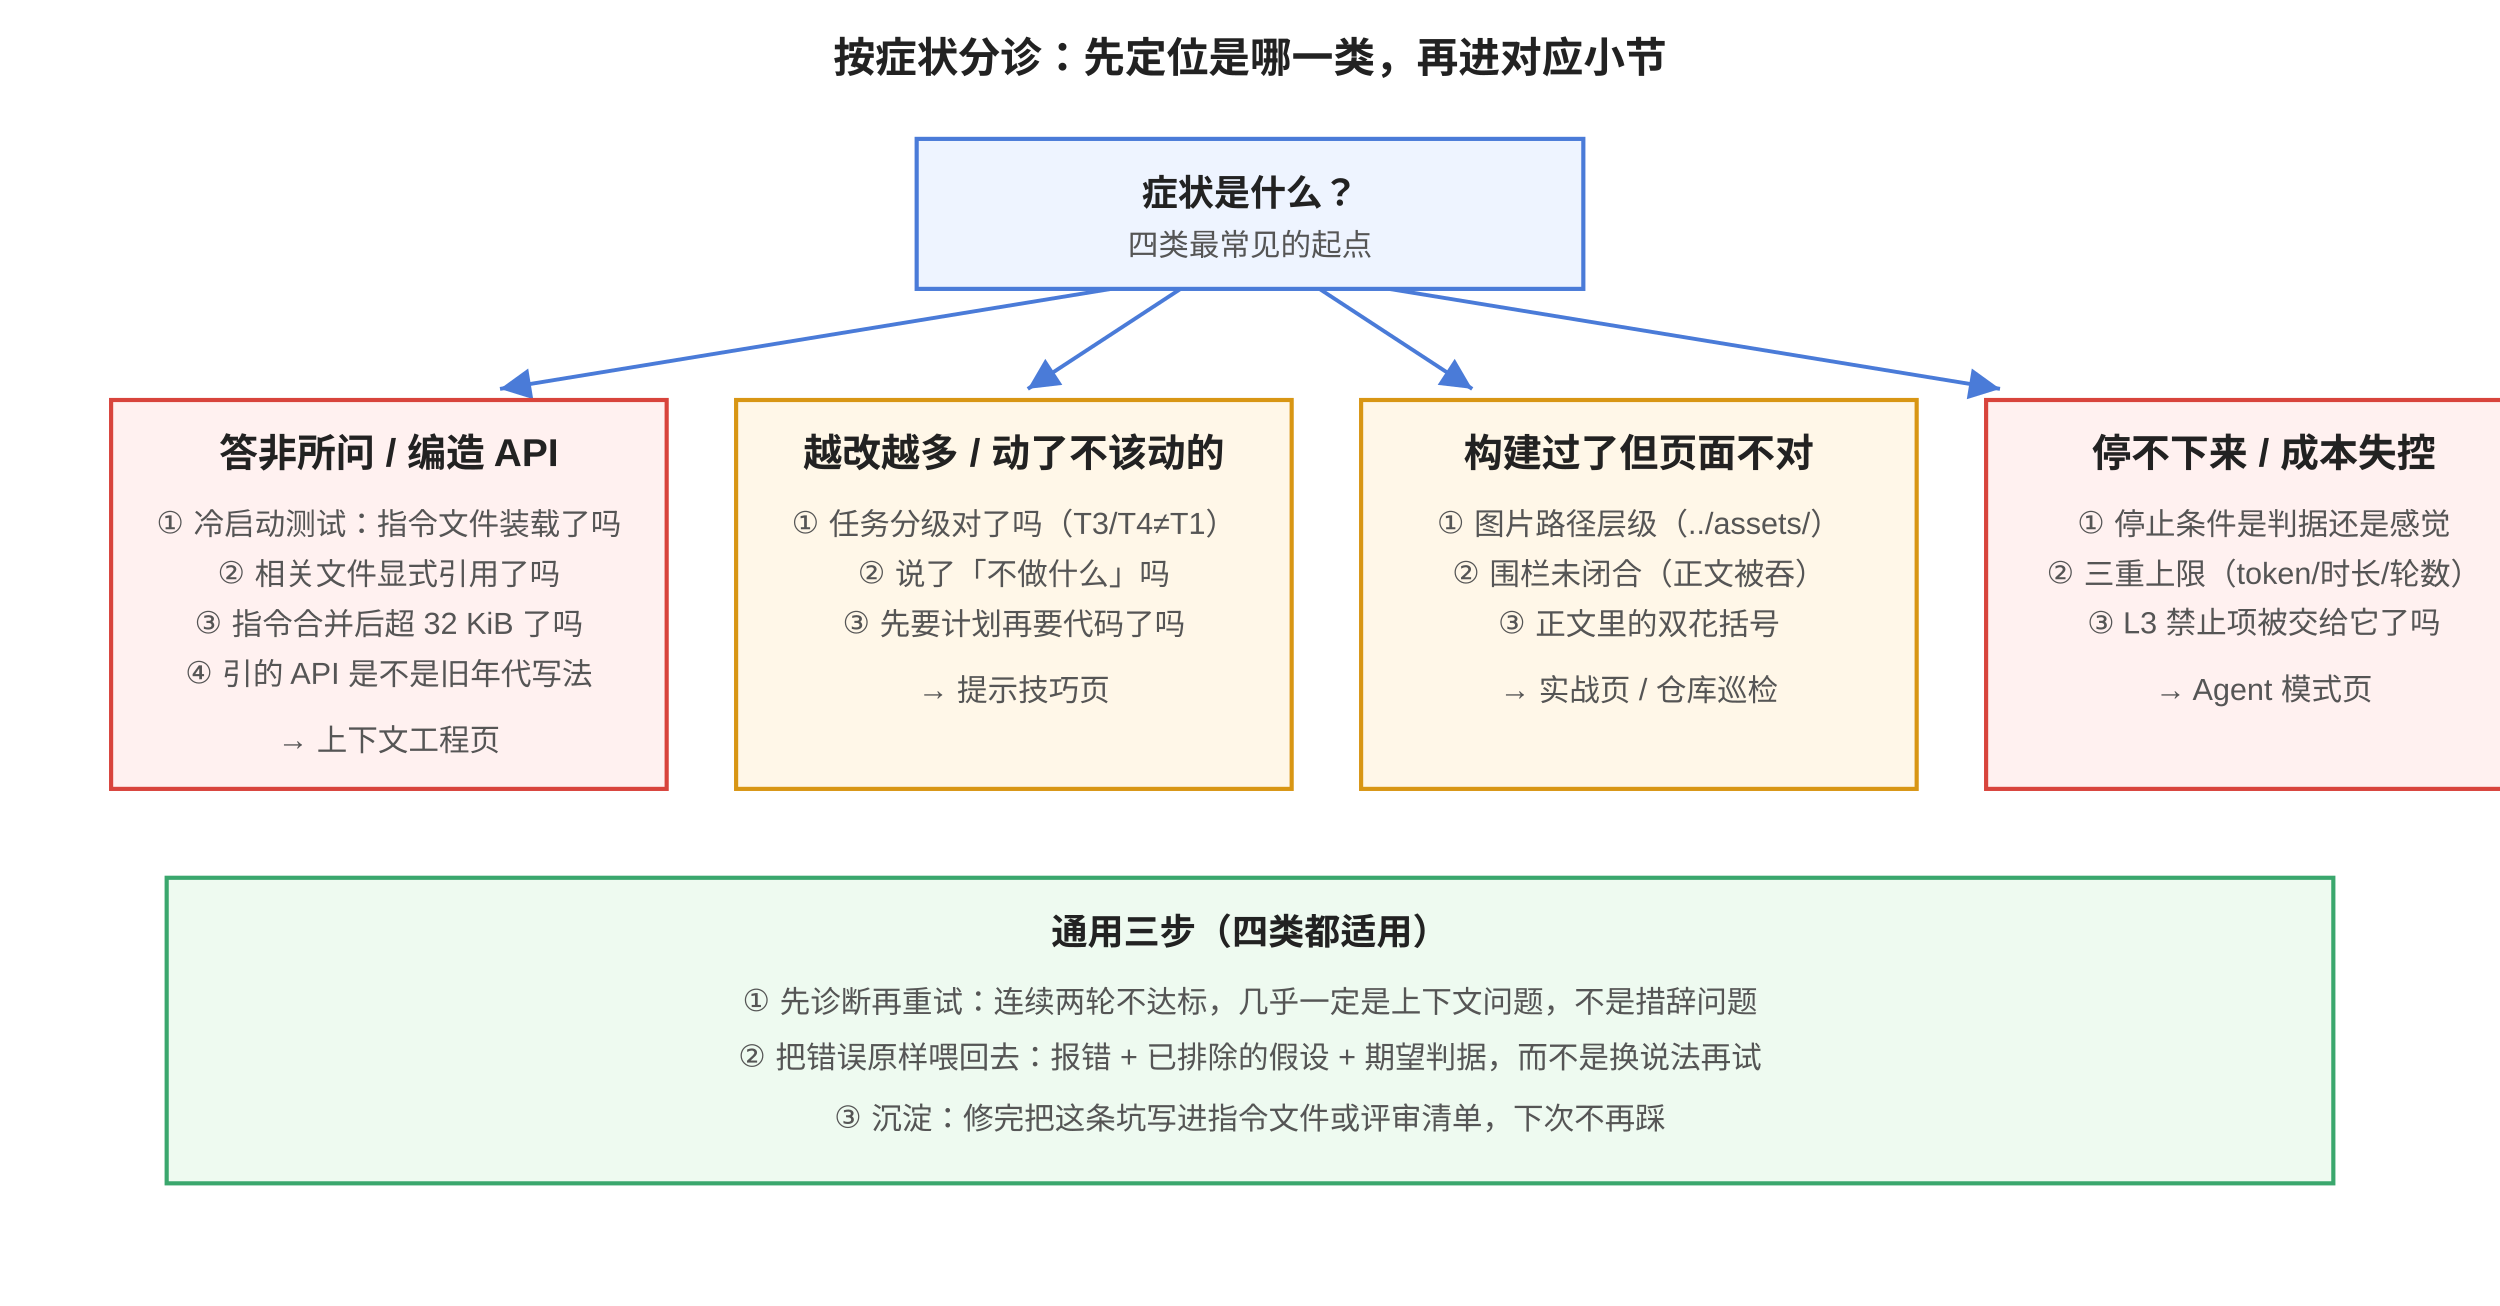
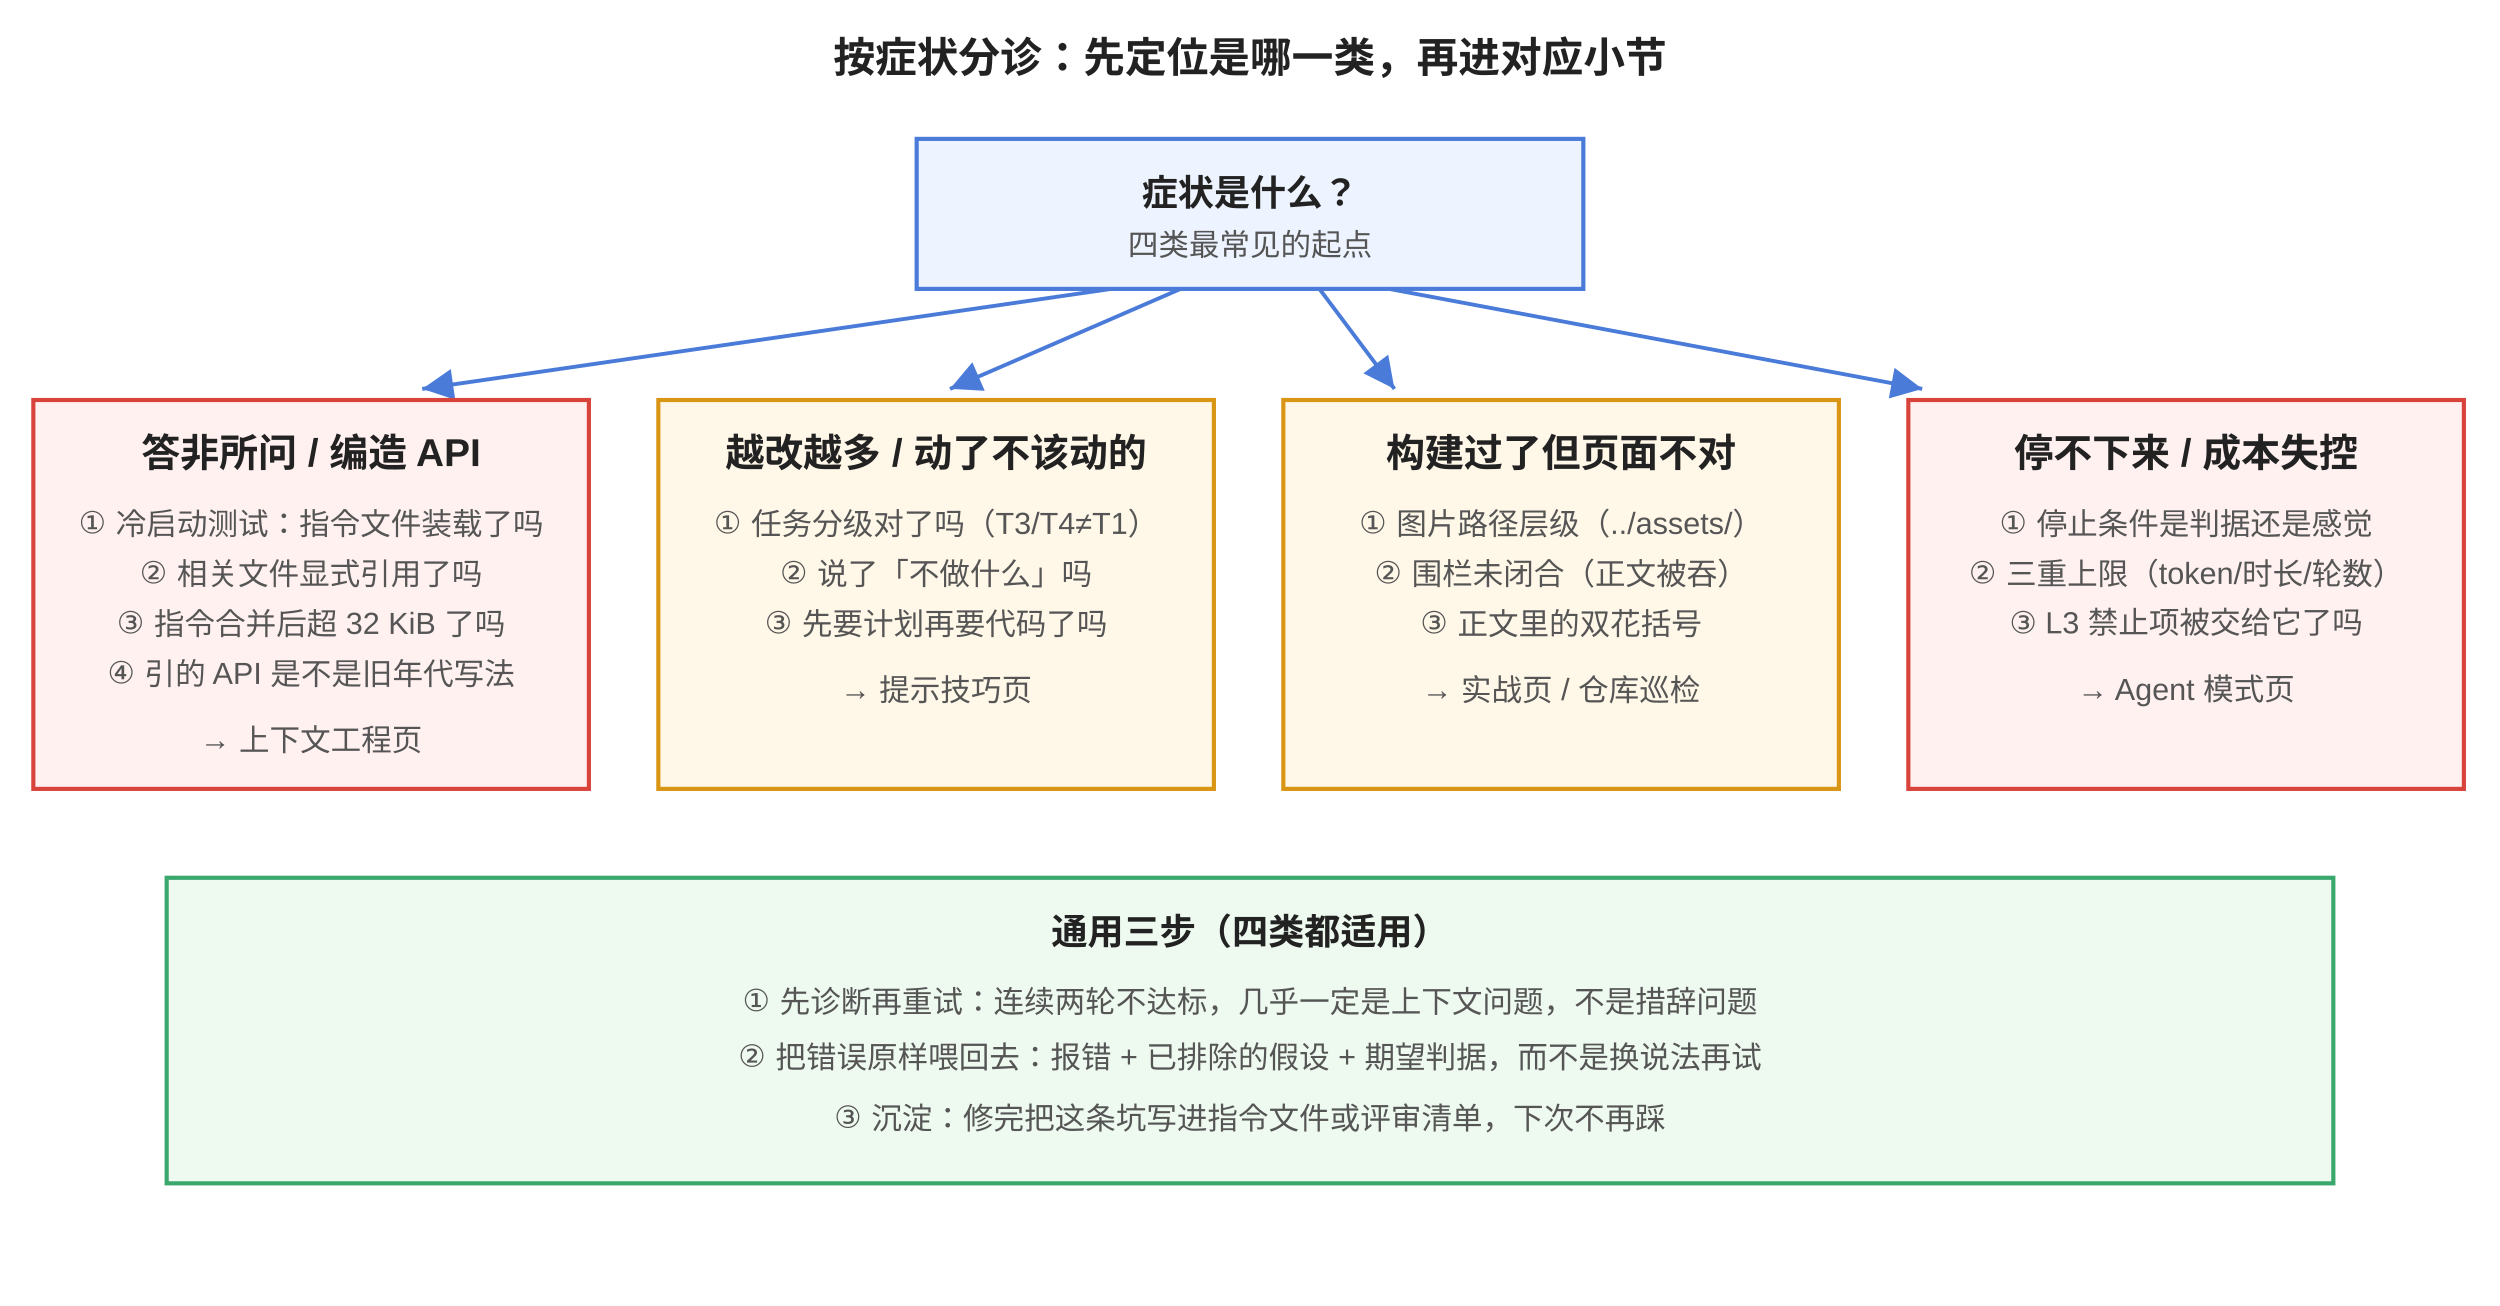
<svg xmlns="http://www.w3.org/2000/svg" width="900" height="470" viewBox="0 0 900 470" font-family="Microsoft YaHei, Arial, sans-serif">
  <defs>
    <marker id="fq" viewBox="0 0 10 10" refX="10" refY="5" markerWidth="8" markerHeight="8" orient="auto">
      <path d="M 0 0 L 10 5 L 0 10 z" fill="#4a7bd8" />
    </marker>
  </defs>
  <style>
    .q  { fill: #eef4ff; stroke: #4a7bd8; stroke-width: 1.5; }
    .a  { fill: #eefaf0; stroke: #3aa76d; stroke-width: 1.5; }
    .w  { fill: #fff7e8; stroke: #d89614; stroke-width: 1.5; }
    .d  { fill: #fff1f0; stroke: #d8443c; stroke-width: 1.5; }
    text { fill: #222; font-size: 13px; text-anchor: middle; }
    .t2 { font-size: 15px; font-weight: bold; }
    .h  { font-size: 14px; font-weight: bold; }
    .small { font-size: 11px; fill: #555; }
    .ar { stroke: #4a7bd8; stroke-width: 1.4; fill: none; }
  </style>
  <text class="t2" x="450" y="26">按症状分诊：先定位是哪一类，再进对应小节</text>
  <rect class="q" x="330" y="50" width="240" height="54" />
  <text x="450" y="74" font-weight="bold">症状是什么？</text>
  <text class="small" x="450" y="92">四类最常见的起点</text>
-   <line class="ar" x1="400" y1="104" x2="180" y2="140" marker-end="url(#fq)" />
-   <line class="ar" x1="425" y1="104" x2="370" y2="140" marker-end="url(#fq)" />
-   <line class="ar" x1="475" y1="104" x2="530" y2="140" marker-end="url(#fq)" />
-   <line class="ar" x1="500" y1="104" x2="720" y2="140" marker-end="url(#fq)" />
-   <rect class="d" x="40" y="144" width="200" height="140" />
-   <text class="h" x="140" y="168">答非所问 / 编造 API</text>
-   <text class="small" x="140" y="192">① 冷启动测试：指令文件装载了吗</text>
-   <text class="small" x="140" y="210">② 相关文件显式引用了吗</text>
-   <text class="small" x="140" y="228">③ 指令合并后超 32 KiB 了吗</text>
-   <text class="small" x="140" y="246">④ 引的 API 是不是旧年代写法</text>
-   <text class="small" x="140" y="270">→ 上下文工程页</text>
-   <rect class="w" x="265" y="144" width="200" height="140" />
-   <text class="h" x="365" y="168">越改越多 / 动了不该动的</text>
-   <text class="small" x="365" y="192">① 任务分级对了吗（T3/T4≠T1）</text>
-   <text class="small" x="365" y="210">② 说了「不做什么」吗</text>
-   <text class="small" x="365" y="228">③ 先要计划再要代码了吗</text>
-   <text class="small" x="365" y="252">→ 提示技巧页</text>
-   <rect class="w" x="490" y="144" width="200" height="140" />
-   <text class="h" x="590" y="168">构建过了但页面不对</text>
-   <text class="small" x="590" y="192">① 图片路径层级（../assets/）</text>
-   <text class="small" x="590" y="210">② 围栏未闭合（正文被吞）</text>
-   <text class="small" x="590" y="228">③ 正文里的双花括号</text>
-   <text class="small" x="590" y="252">→ 实战页 / 仓库巡检</text>
-   <rect class="d" x="715" y="144" width="200" height="140" />
-   <text class="h" x="815" y="168">停不下来 / 成本失控</text>
-   <text class="small" x="815" y="192">① 停止条件是判据还是感觉</text>
-   <text class="small" x="815" y="210">② 三重上限（token/时长/轮数）</text>
-   <text class="small" x="815" y="228">③ L3 禁止项被交给它了吗</text>
-   <text class="small" x="815" y="252">→ Agent 模式页</text>
+   <line class="ar" x1="400" y1="104" x2="152" y2="140" marker-end="url(#fq)" />
+   <line class="ar" x1="425" y1="104" x2="342" y2="140" marker-end="url(#fq)" />
+   <line class="ar" x1="475" y1="104" x2="502" y2="140" marker-end="url(#fq)" />
+   <line class="ar" x1="500" y1="104" x2="692" y2="140" marker-end="url(#fq)" />
+   <rect class="d" x="12" y="144" width="200" height="140" />
+   <text class="h" x="112" y="168">答非所问 / 编造 API</text>
+   <text class="small" x="112" y="192">① 冷启动测试：指令文件装载了吗</text>
+   <text class="small" x="112" y="210">② 相关文件显式引用了吗</text>
+   <text class="small" x="112" y="228">③ 指令合并后超 32 KiB 了吗</text>
+   <text class="small" x="112" y="246">④ 引的 API 是不是旧年代写法</text>
+   <text class="small" x="112" y="270">→ 上下文工程页</text>
+   <rect class="w" x="237" y="144" width="200" height="140" />
+   <text class="h" x="337" y="168">越改越多 / 动了不该动的</text>
+   <text class="small" x="337" y="192">① 任务分级对了吗（T3/T4≠T1）</text>
+   <text class="small" x="337" y="210">② 说了「不做什么」吗</text>
+   <text class="small" x="337" y="228">③ 先要计划再要代码了吗</text>
+   <text class="small" x="337" y="252">→ 提示技巧页</text>
+   <rect class="w" x="462" y="144" width="200" height="140" />
+   <text class="h" x="562" y="168">构建过了但页面不对</text>
+   <text class="small" x="562" y="192">① 图片路径层级（../assets/）</text>
+   <text class="small" x="562" y="210">② 围栏未闭合（正文被吞）</text>
+   <text class="small" x="562" y="228">③ 正文里的双花括号</text>
+   <text class="small" x="562" y="252">→ 实战页 / 仓库巡检</text>
+   <rect class="d" x="687" y="144" width="200" height="140" />
+   <text class="h" x="787" y="168">停不下来 / 成本失控</text>
+   <text class="small" x="787" y="192">① 停止条件是判据还是感觉</text>
+   <text class="small" x="787" y="210">② 三重上限（token/时长/轮数）</text>
+   <text class="small" x="787" y="228">③ L3 禁止项被交给它了吗</text>
+   <text class="small" x="787" y="252">→ Agent 模式页</text>
  <rect class="a" x="60" y="316" width="780" height="110" />
  <text x="450" y="340" font-weight="bold">通用三步（四类都适用）</text>
  <text class="small" x="450" y="364">① 先诊断再重试：连续两轮不达标，几乎一定是上下文问题，不是措辞问题</text>
  <text class="small" x="450" y="384">② 把错误原样喂回去：报错 + 已排除的假设 + 期望判据，而不是换说法再试</text>
  <text class="small" x="450" y="406">③ 沉淀：修完把这条坑写进指令文件或评审清单，下次不再踩</text>
</svg>
